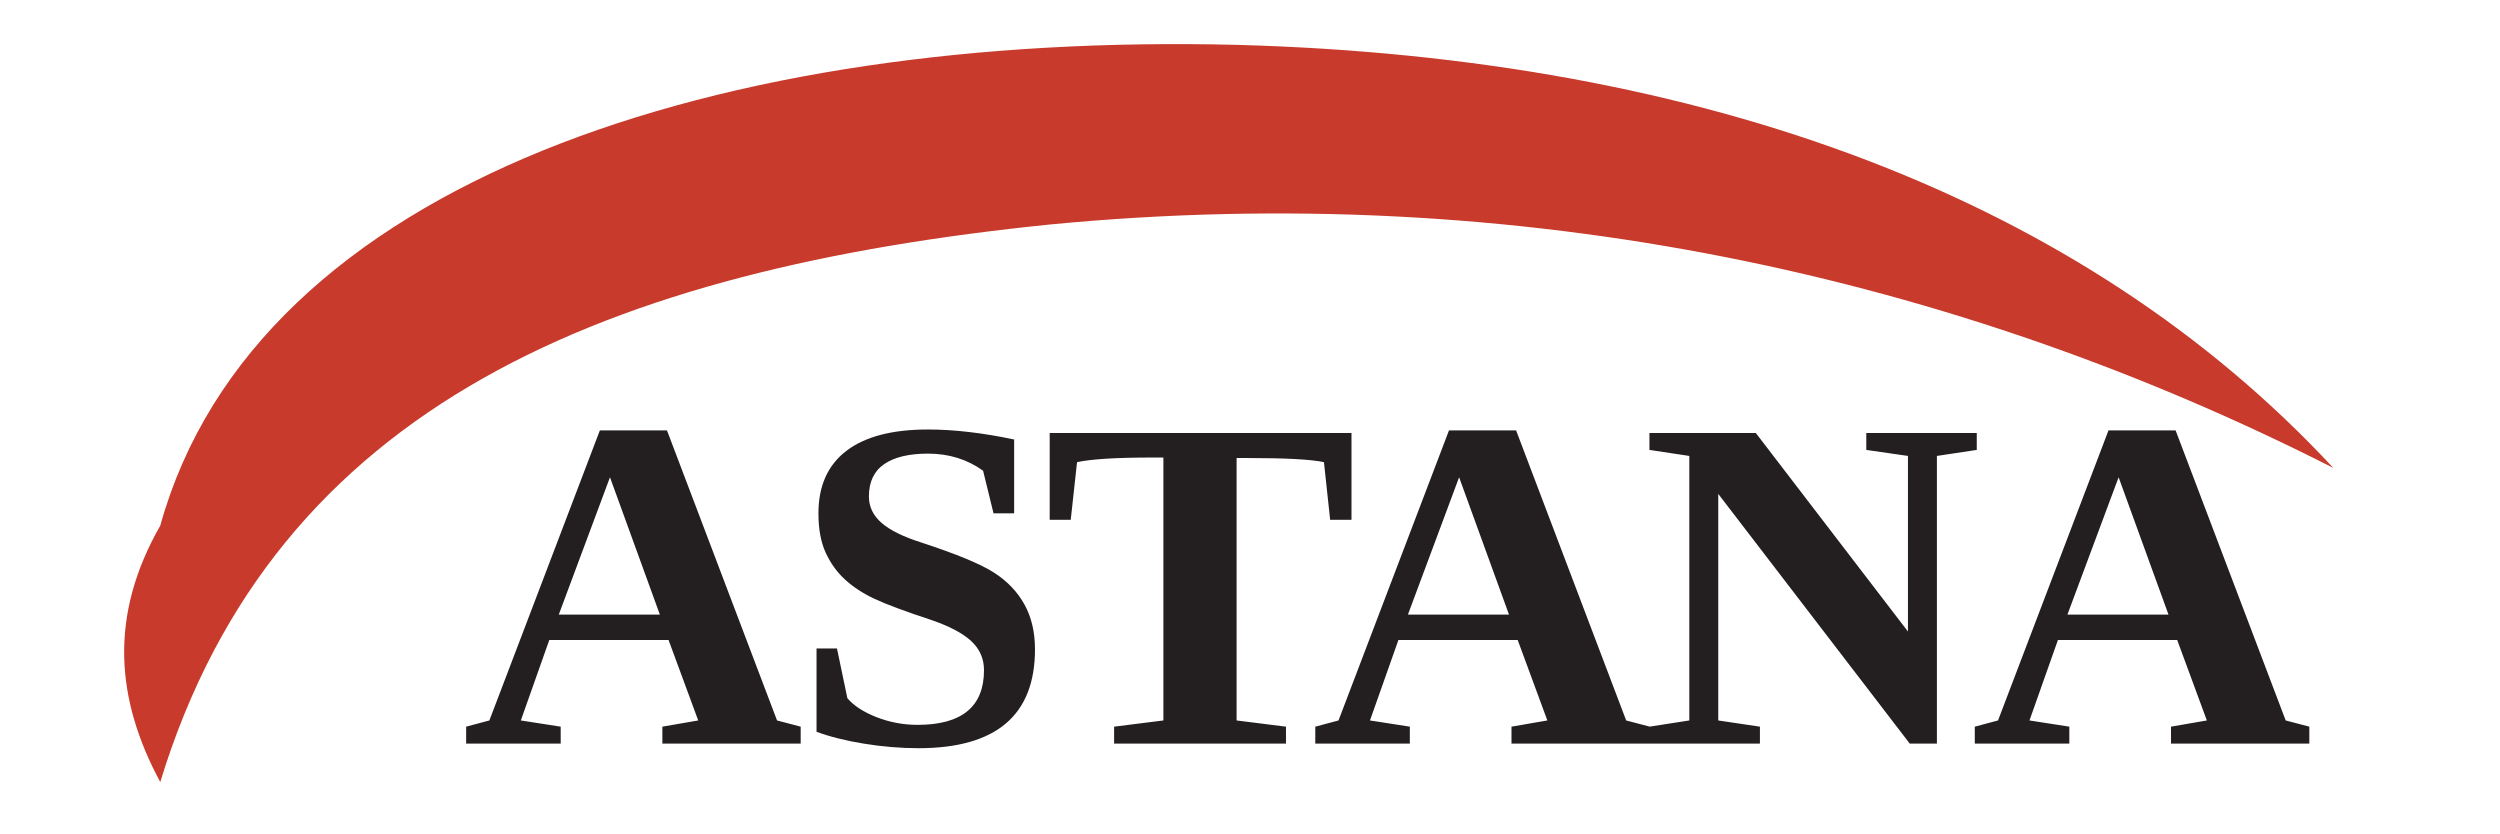
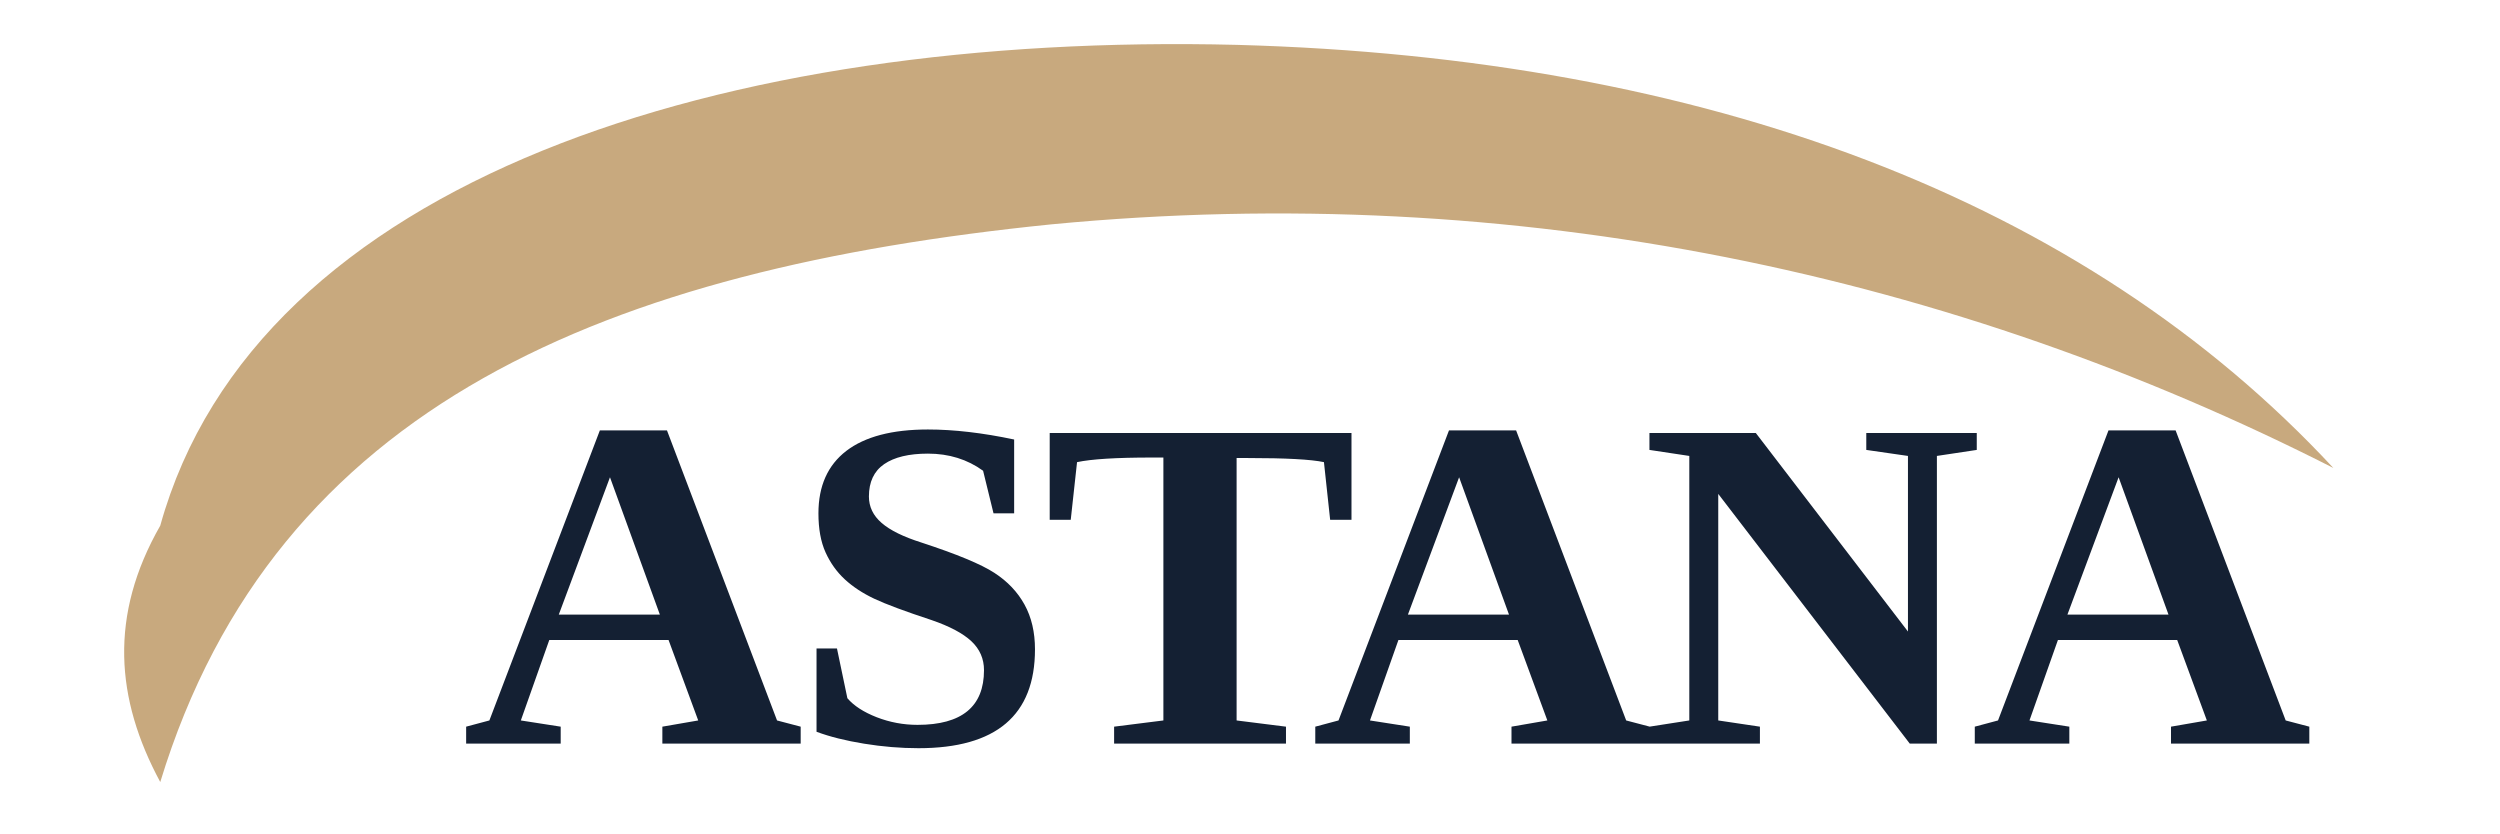
<svg xmlns="http://www.w3.org/2000/svg" viewBox="0 0 390 130" role="img" aria-labelledby="title desc">
-   <path fill="#c83a2b" d="M25 82C40 28 113 5 193 7c73 2 132 24 171 66C305 43 237 28 164 35 95 42 43 63 25 122c-7-13-8-26 0-40Z" />
-   <text x="72" y="116" fill="#231f20" font-family="Georgia, 'Times New Roman', serif" font-size="74" font-weight="900" letter-spacing="-2">ASTANA</text>
+   <path fill="#c8a97e" d="M25 82C40 28 113 5 193 7c73 2 132 24 171 66C305 43 237 28 164 35 95 42 43 63 25 122c-7-13-8-26 0-40Z" />
+   <text x="72" y="116" fill="#142033" font-family="Georgia, 'Times New Roman', serif" font-size="74" font-weight="900" letter-spacing="-2">ASTANA</text>
</svg>
